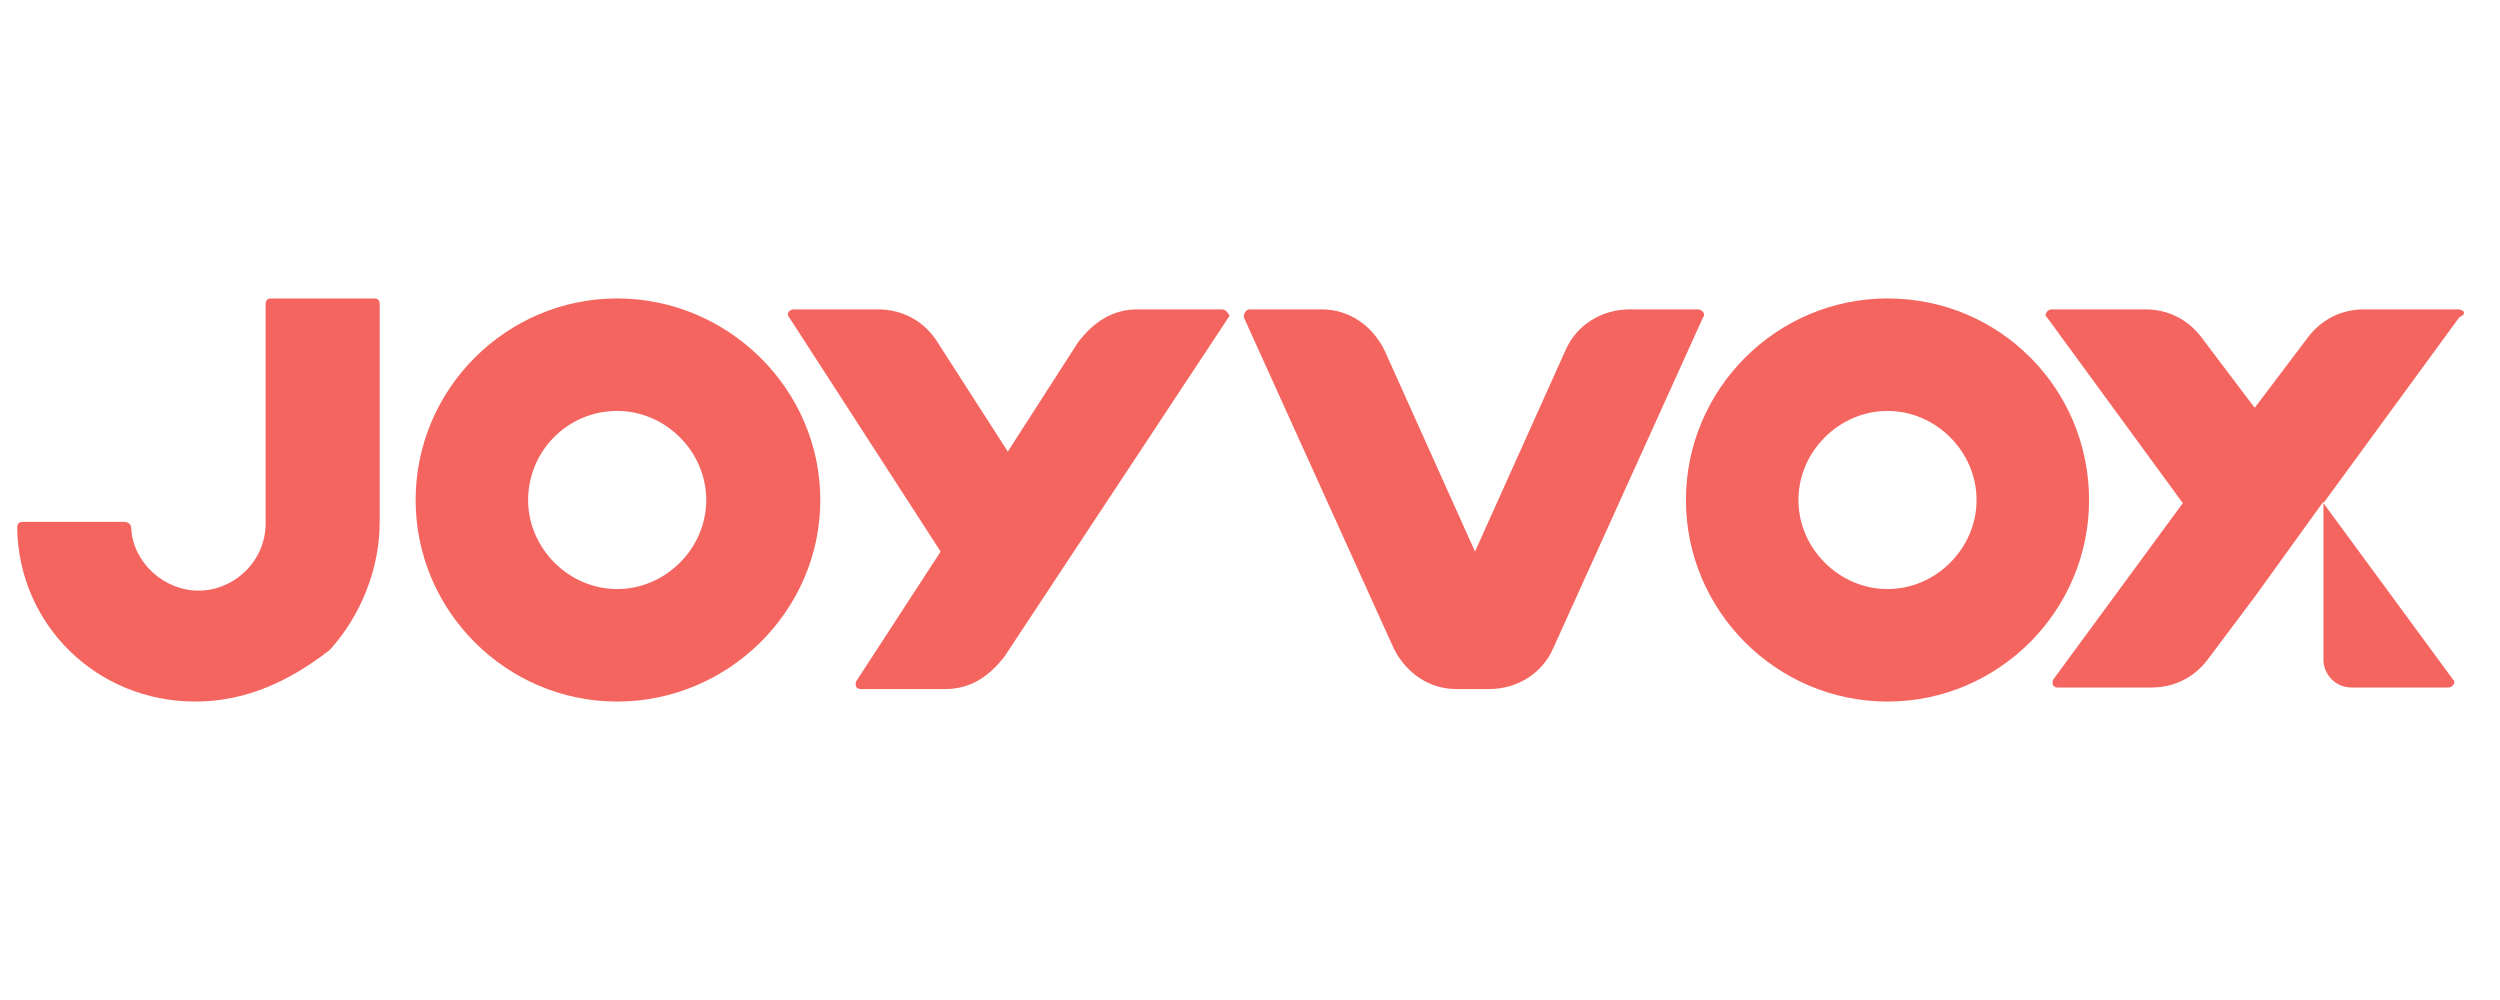
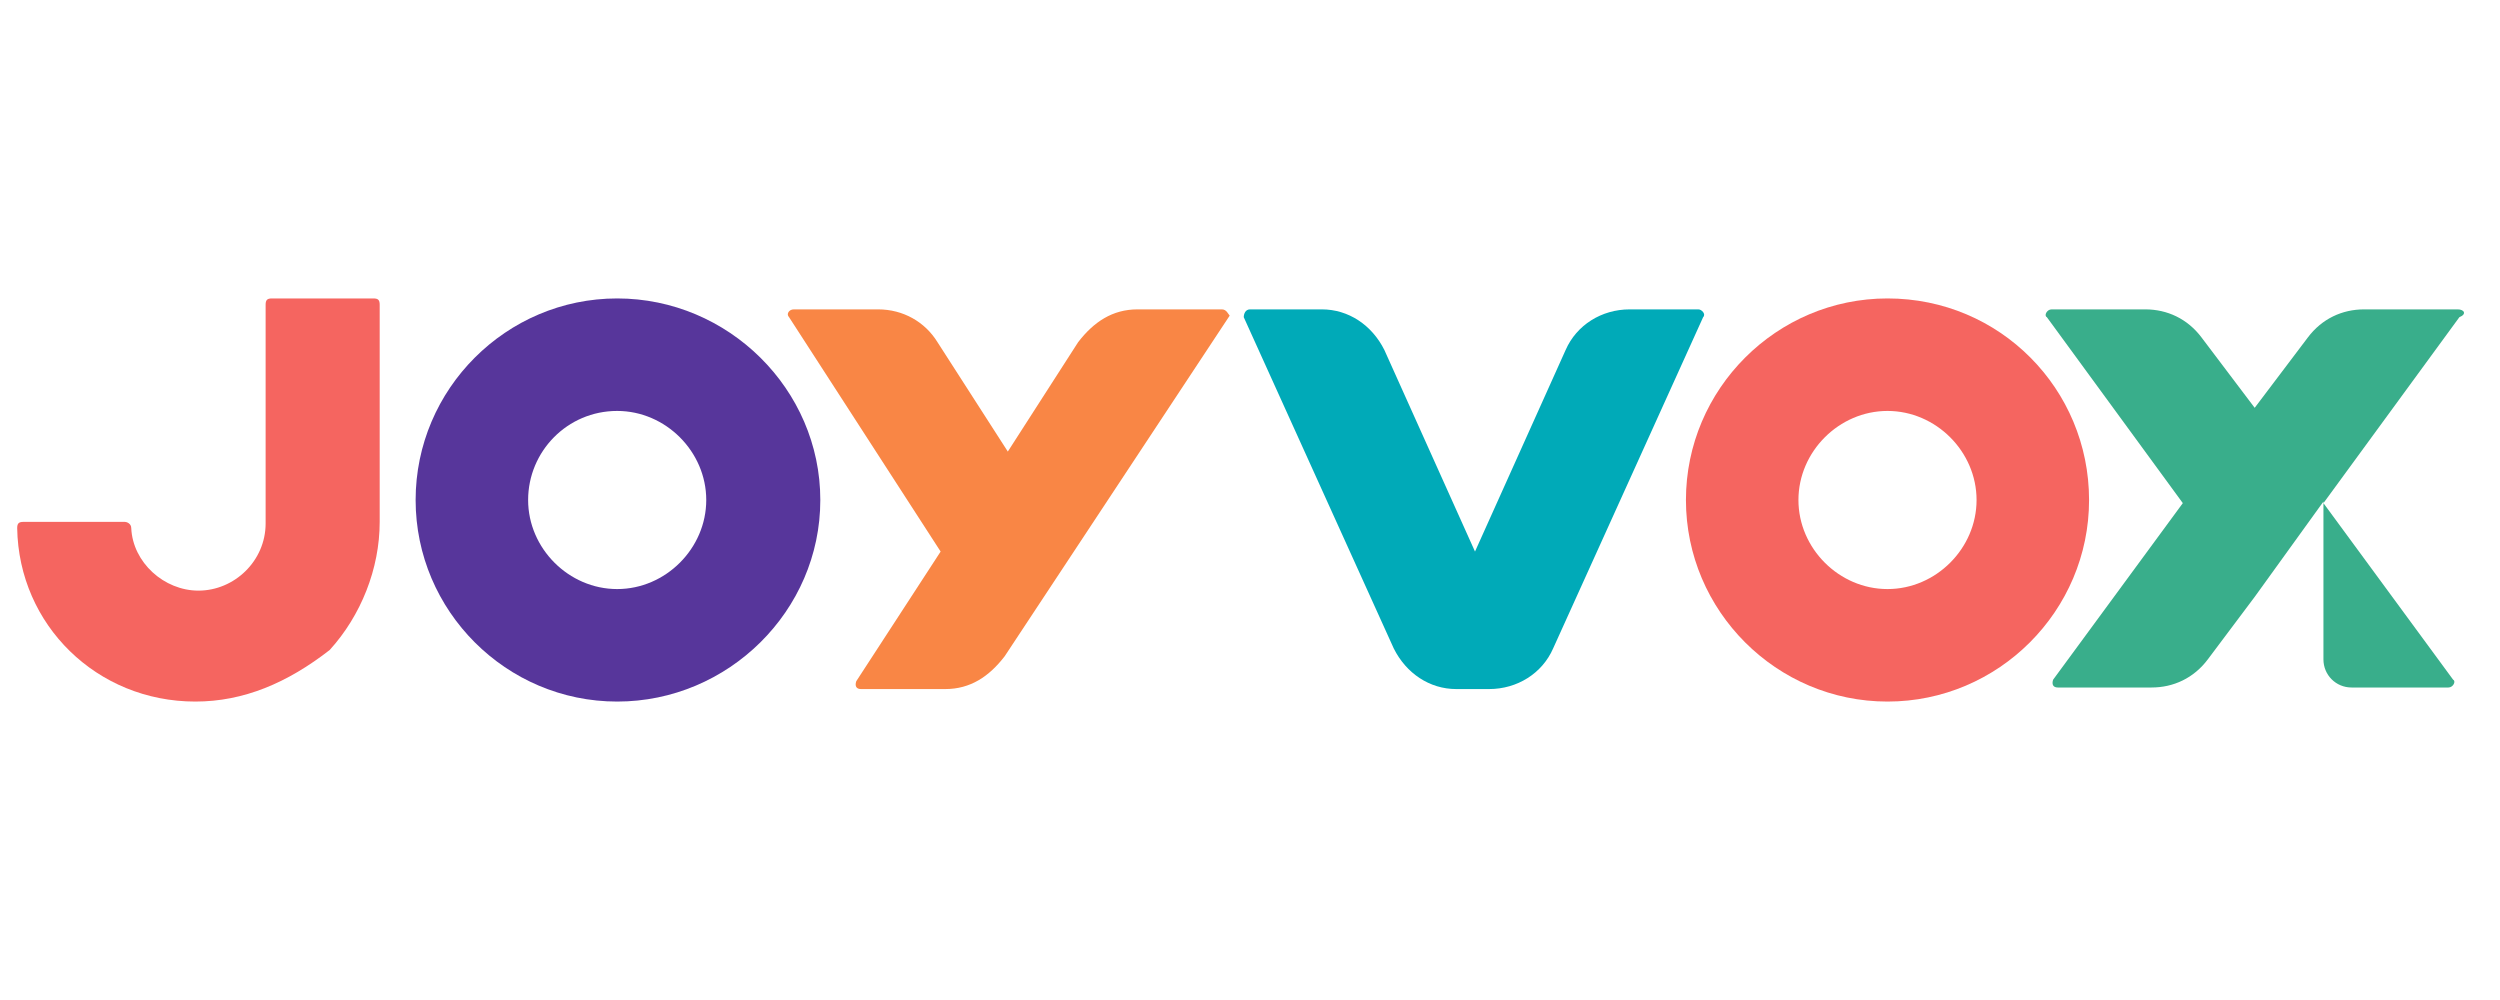
<svg xmlns="http://www.w3.org/2000/svg" version="1.1" id="Calque_1" x="0px" y="0px" viewBox="0 0 160 64" style="enable-background:new 0 0 160 64;" xml:space="preserve">
  <style type="text/css">
- 	.st0{fill:#F56560;}
+ 	.st0{fill:#57369B;}
+ 	.st1{fill:#F56560;}
+ 	.st2{fill:#39AE8B;}
+ 	.st3{fill:#00AAB8;}
+ 	.st4{fill:#F98645;}
</style>
  <g>
    <g>
      <g>
-         <path class="st0" d="M39.5,26.3c3.1,0,5.7,2.6,5.7,5.7s-2.6,5.7-5.7,5.7c-3.1,0-5.7-2.6-5.7-5.7S36.3,26.3,39.5,26.3 M39.5,19.1     c-7.1,0-12.9,5.8-12.9,12.9s5.8,12.9,12.9,12.9S52.5,39.1,52.5,32S46.6,19.1,39.5,19.1L39.5,19.1z" />
+         <path class="st0" d="M39.5,26.3c3.1,0,5.7,2.6,5.7,5.7s-2.6,5.7-5.7,5.7c-3.1,0-5.7-2.6-5.7-5.7S36.3,26.3,39.5,26.3 M39.5,19.1     c-7.1,0-12.9,5.8-12.9,12.9s5.8,12.9,12.9,12.9s13-5.8,13-12.9S46.6,19.1,39.5,19.1L39.5,19.1z" />
      </g>
    </g>
    <g>
-       <path class="st0" d="M120.8,26.3c3.1,0,5.7,2.6,5.7,5.7s-2.6,5.7-5.7,5.7c-3.1,0-5.7-2.6-5.7-5.7S117.7,26.3,120.8,26.3     M120.8,19.1c-7.1,0-12.9,5.8-12.9,12.9s5.8,12.9,12.9,12.9c7.1,0,12.9-5.8,12.9-12.9S128,19.1,120.8,19.1L120.8,19.1z" />
+       <path class="st1" d="M120.8,26.3c3.1,0,5.7,2.6,5.7,5.7s-2.6,5.7-5.7,5.7s-5.7-2.6-5.7-5.7S117.7,26.3,120.8,26.3 M120.8,19.1    c-7.1,0-12.9,5.8-12.9,12.9s5.8,12.9,12.9,12.9s12.9-5.8,12.9-12.9S128,19.1,120.8,19.1L120.8,19.1z" />
    </g>
    <g>
-       <path class="st0" d="M12.5,44.9L12.5,44.9C6.2,44.9,1.2,40,1.1,33.8c0-0.3,0.1-0.4,0.4-0.4h6.5c0.1,0,0.4,0.1,0.4,0.4    c0.1,2.2,2.1,4,4.3,4c2.3,0,4.3-1.9,4.3-4.3v-14c0-0.3,0.1-0.4,0.4-0.4h6.5c0.3,0,0.4,0.1,0.4,0.4v13.9c0,3-1.2,6-3.2,8.2    C18.4,43.7,15.6,44.9,12.5,44.9z" />
+       <path class="st1" d="M12.5,44.9L12.5,44.9C6.2,44.9,1.2,40,1.1,33.8c0-0.3,0.1-0.4,0.4-0.4H8c0.1,0,0.4,0.1,0.4,0.4    c0.1,2.2,2.1,4,4.3,4c2.3,0,4.3-1.9,4.3-4.3v-14c0-0.3,0.1-0.4,0.4-0.4h6.5c0.3,0,0.4,0.1,0.4,0.4v13.9c0,3-1.2,6-3.2,8.2    C18.4,43.7,15.6,44.9,12.5,44.9z" />
    </g>
-     <path class="st0" d="M157.3,19.8h-6c-1.4,0-2.7,0.6-3.6,1.8l-3.4,4.5l-3.4-4.5c-0.9-1.2-2.2-1.8-3.6-1.8h-6c-0.3,0-0.5,0.4-0.3,0.5   l8.7,11.9l-8.3,11.3c-0.1,0.3,0,0.5,0.3,0.5h6c1.4,0,2.7-0.6,3.6-1.8l3-4l0,0l0,0l4.4-6.1v10.1c0,1,0.8,1.8,1.8,1.8h6.2   c0.3,0,0.5-0.4,0.3-0.5l-8.3-11.3l8.7-11.9C157.9,20.1,157.7,19.8,157.3,19.8z" />
-     <path class="st0" d="M108.7,19.8h-4.4c-1.8,0-3.4,1-4.1,2.6l-5.8,12.9l-5.8-12.9c-0.8-1.6-2.3-2.6-4-2.6H80c-0.3,0-0.4,0.3-0.4,0.5   l9.6,21.2c0.8,1.6,2.3,2.6,4,2.6h2.1c1.8,0,3.4-1,4.1-2.6l9.6-21.2C109.2,20.1,108.9,19.8,108.7,19.8z" />
-     <path class="st0" d="M78.2,19.8h-5.4c-1.6,0-2.8,0.8-3.8,2.1l-4.5,7l-4.5-7c-0.8-1.3-2.2-2.1-3.8-2.1h-5.4c-0.3,0-0.5,0.3-0.3,0.5   l9.7,15l-5.4,8.3c-0.1,0.3,0,0.5,0.3,0.5h5.4c1.6,0,2.8-0.8,3.8-2.1l14.4-21.8C78.6,20.1,78.5,19.8,78.2,19.8z" />
+     <path class="st2" d="M157.3,19.8h-6c-1.4,0-2.7,0.6-3.6,1.8l-3.4,4.5l-3.4-4.5c-0.9-1.2-2.2-1.8-3.6-1.8h-6c-0.3,0-0.5,0.4-0.3,0.5   l8.7,11.9l-8.3,11.3c-0.1,0.3,0,0.5,0.3,0.5h6c1.4,0,2.7-0.6,3.6-1.8l3-4l0,0l0,0l4.4-6.1v10.1c0,1,0.8,1.8,1.8,1.8h6.2   c0.3,0,0.5-0.4,0.3-0.5l-8.3-11.3l8.7-11.9C157.9,20.1,157.7,19.8,157.3,19.8z" />
+     <path class="st3" d="M108.7,19.8h-4.4c-1.8,0-3.4,1-4.1,2.6l-5.8,12.9l-5.8-12.9c-0.8-1.6-2.3-2.6-4-2.6H80c-0.3,0-0.4,0.3-0.4,0.5   l9.6,21.2c0.8,1.6,2.3,2.6,4,2.6h2.1c1.8,0,3.4-1,4.1-2.6l9.6-21.2C109.2,20.1,108.9,19.8,108.7,19.8z" />
+     <path class="st4" d="M78.2,19.8h-5.4c-1.6,0-2.8,0.8-3.8,2.1l-4.5,7l-4.5-7c-0.8-1.3-2.2-2.1-3.8-2.1h-5.4c-0.3,0-0.5,0.3-0.3,0.5   l9.7,15l-5.4,8.3c-0.1,0.3,0,0.5,0.3,0.5h5.4c1.6,0,2.8-0.8,3.8-2.1l14.4-21.8C78.6,20.1,78.5,19.8,78.2,19.8z" />
  </g>
</svg>
